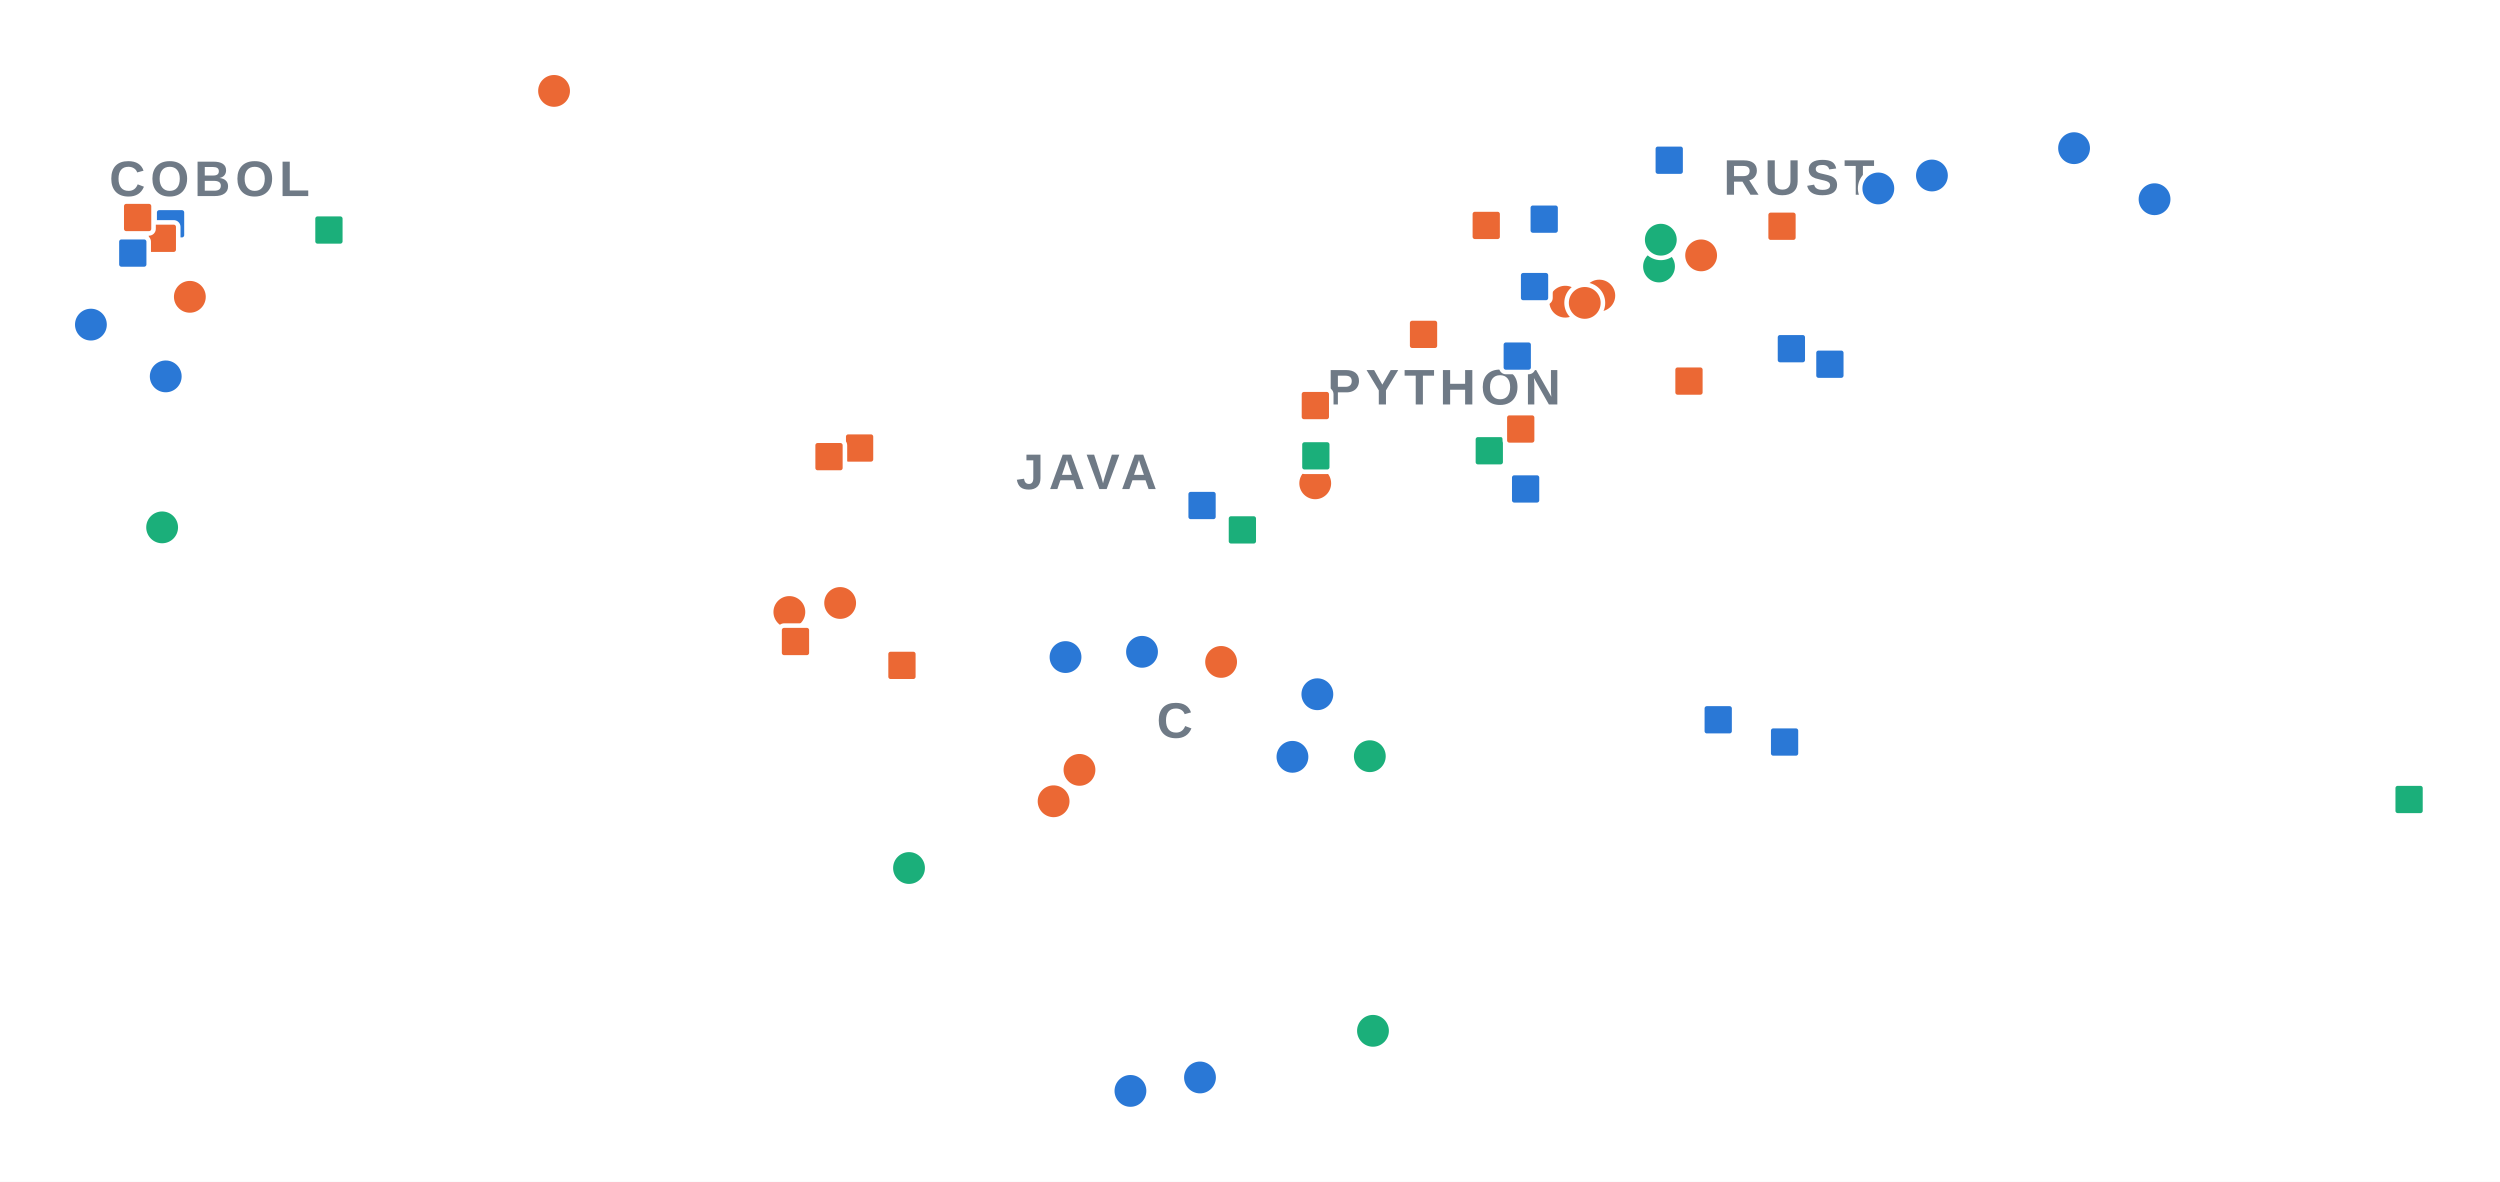
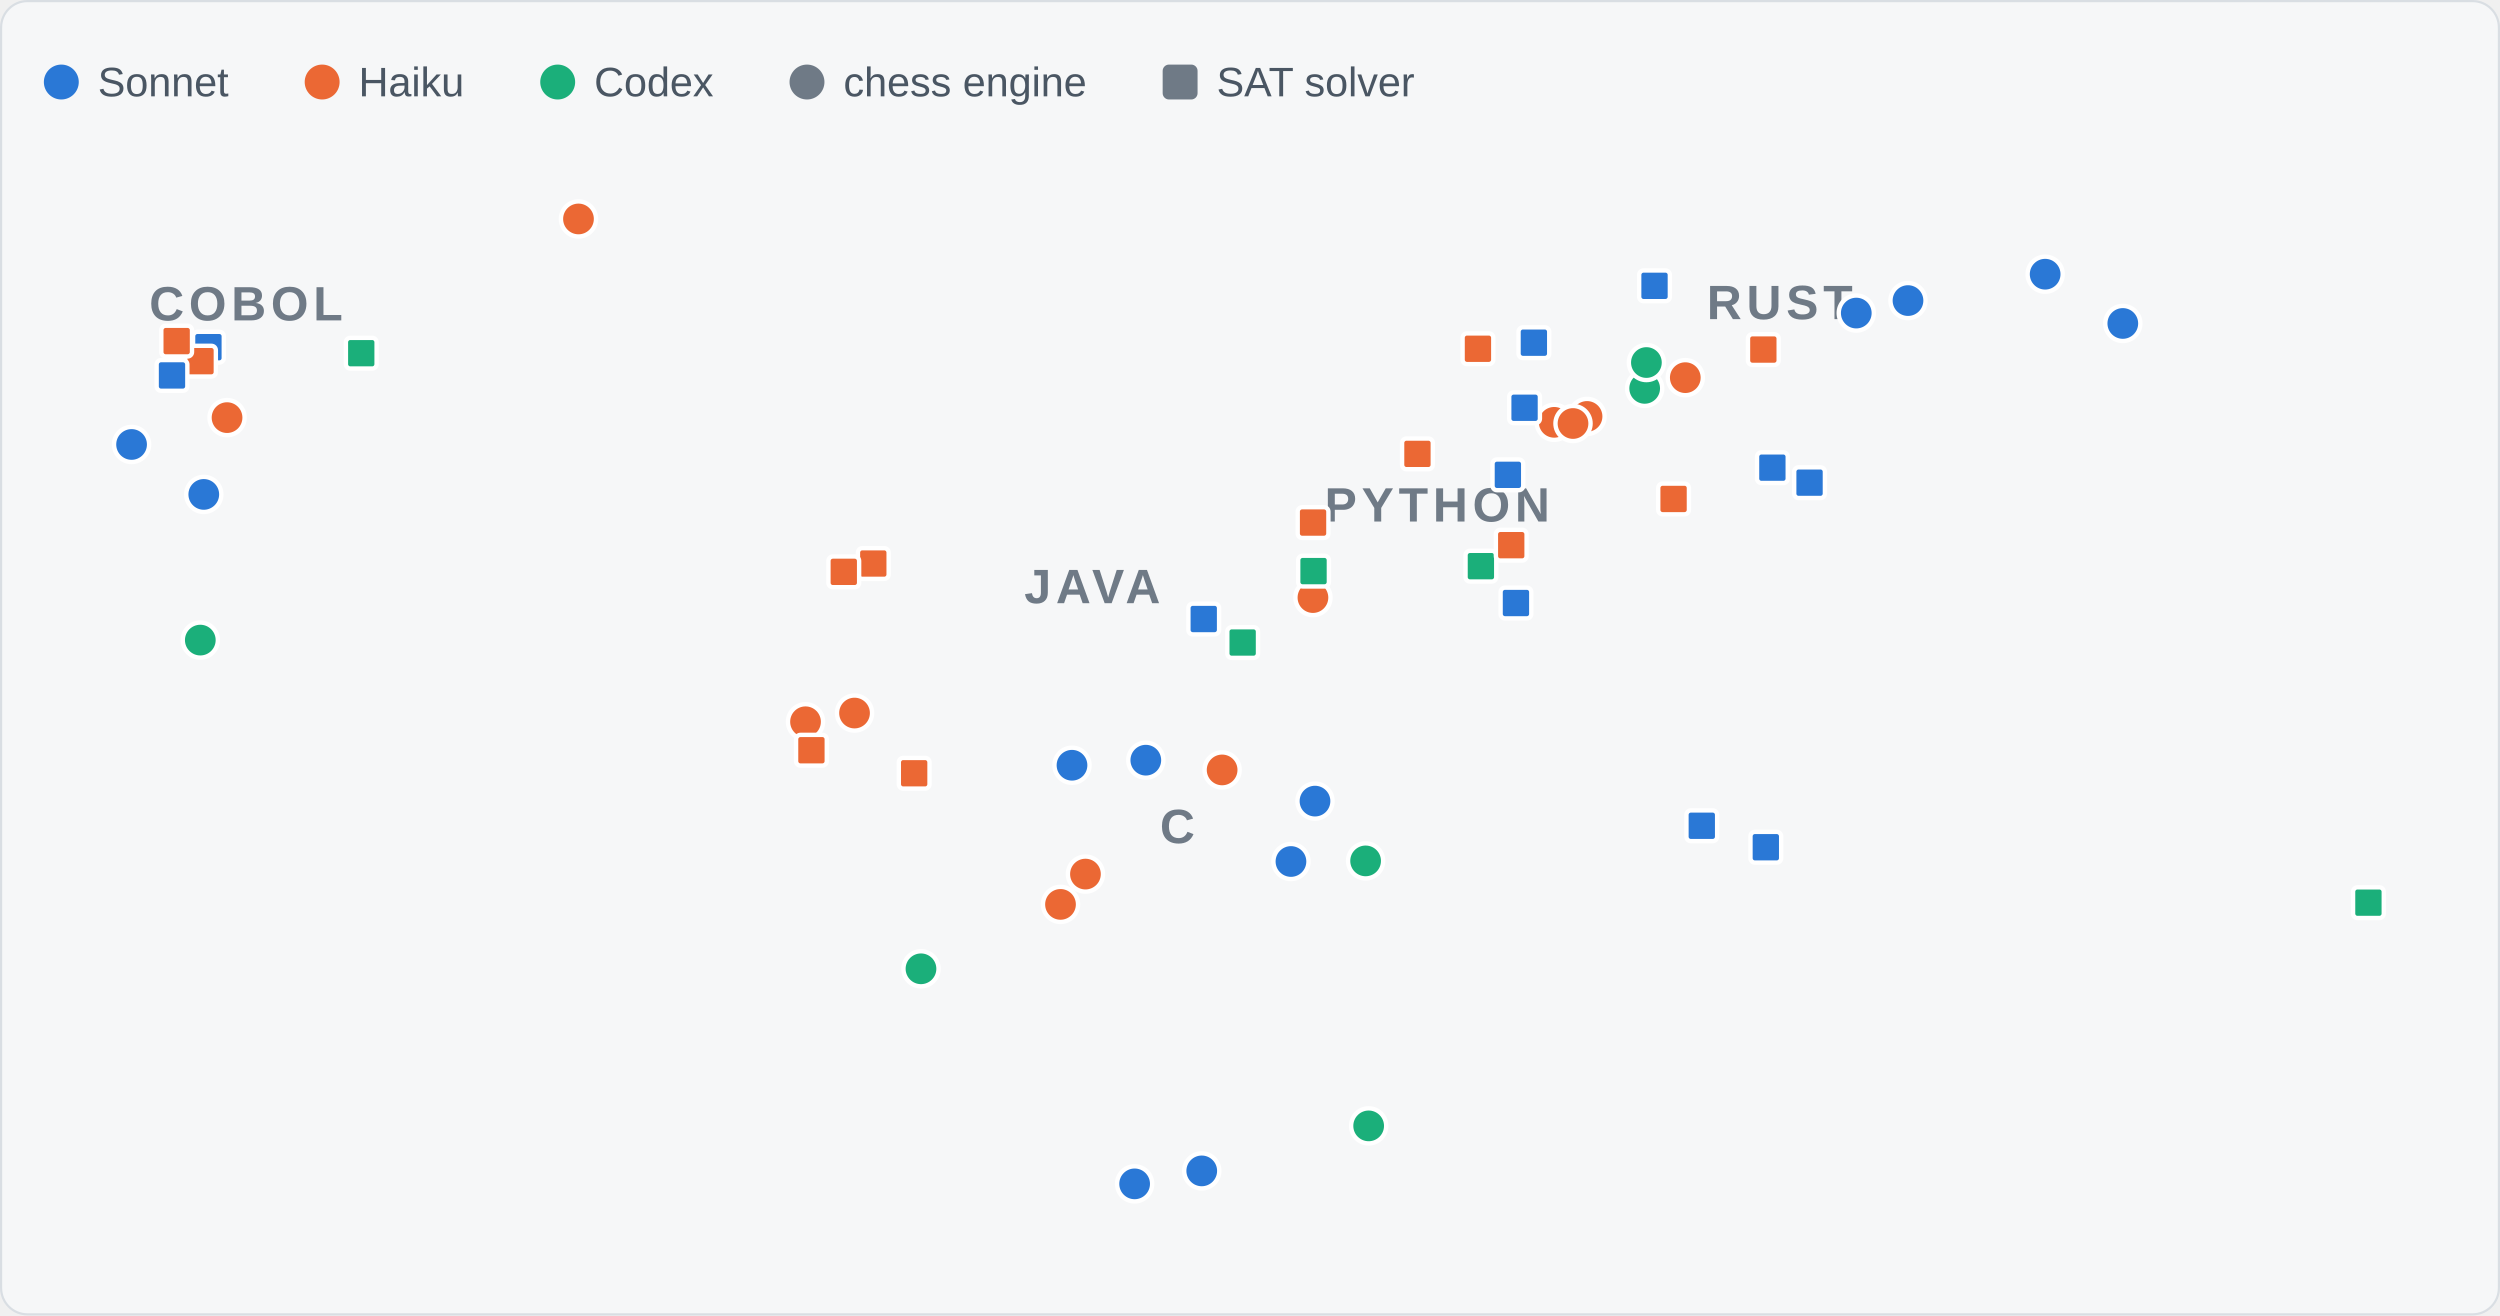
- <svg xmlns="http://www.w3.org/2000/svg" viewBox="0 0 1100 520" role="img" aria-label="Map of the programs by structural similarity" width="1100" height="520">
-   <rect x="0" y="0" width="1100" height="520" fill="#ffffff" />
-   <text x="516.89" y="324.617" text-anchor="middle" fill="rgb(111, 122, 134)" font-family="Archivo, &quot;Helvetica Neue&quot;, Arial, sans-serif" font-size="22px" font-weight="900" letter-spacing="2.2px">C</text>
-   <text x="478.083" y="215.2" text-anchor="middle" fill="rgb(111, 122, 134)" font-family="Archivo, &quot;Helvetica Neue&quot;, Arial, sans-serif" font-size="22px" font-weight="900" letter-spacing="2.2px">JAVA</text>
-   <text x="635.367" y="177.965" text-anchor="middle" fill="rgb(111, 122, 134)" font-family="Archivo, &quot;Helvetica Neue&quot;, Arial, sans-serif" font-size="22px" font-weight="900" letter-spacing="2.2px">PYTHON</text>
-   <text x="791.578" y="85.695" text-anchor="middle" fill="rgb(111, 122, 134)" font-family="Archivo, &quot;Helvetica Neue&quot;, Arial, sans-serif" font-size="22px" font-weight="900" letter-spacing="2.2px">RUST</text>
-   <text x="92.178" y="86.267" text-anchor="middle" fill="rgb(111, 122, 134)" font-family="Archivo, &quot;Helvetica Neue&quot;, Arial, sans-serif" font-size="22px" font-weight="900" letter-spacing="2.2px">COBOL</text>
-   <circle cx="527.996" cy="474.085" r="8" fill="rgb(42, 120, 214)" stroke="rgb(255, 255, 255)" stroke-width="2px" />
-   <circle cx="399.968" cy="381.93" r="8" fill="rgb(27, 175, 122)" stroke="rgb(255, 255, 255)" stroke-width="2px" />
-   <circle cx="463.589" cy="352.561" r="8" fill="rgb(235, 104, 52)" stroke="rgb(255, 255, 255)" stroke-width="2px" />
-   <circle cx="474.968" cy="338.742" r="8" fill="rgb(235, 104, 52)" stroke="rgb(255, 255, 255)" stroke-width="2px" />
-   <circle cx="497.391" cy="480" r="8" fill="rgb(42, 120, 214)" stroke="rgb(255, 255, 255)" stroke-width="2px" />
-   <circle cx="40" cy="142.834" r="8" fill="rgb(42, 120, 214)" stroke="rgb(255, 255, 255)" stroke-width="2px" />
-   <circle cx="71.34" cy="232.044" r="8" fill="rgb(27, 175, 122)" stroke="rgb(255, 255, 255)" stroke-width="2px" />
-   <circle cx="243.788" cy="40" r="8" fill="rgb(235, 104, 52)" stroke="rgb(255, 255, 255)" stroke-width="2px" />
-   <circle cx="83.536" cy="130.596" r="8" fill="rgb(235, 104, 52)" stroke="rgb(255, 255, 255)" stroke-width="2px" />
-   <circle cx="72.924" cy="165.611" r="8" fill="rgb(42, 120, 214)" stroke="rgb(255, 255, 255)" stroke-width="2px" />
-   <circle cx="502.49" cy="286.801" r="8" fill="rgb(42, 120, 214)" stroke="rgb(255, 255, 255)" stroke-width="2px" />
-   <circle cx="602.72" cy="332.728" r="8" fill="rgb(27, 175, 122)" stroke="rgb(255, 255, 255)" stroke-width="2px" />
-   <circle cx="369.666" cy="265.311" r="8" fill="rgb(235, 104, 52)" stroke="rgb(255, 255, 255)" stroke-width="2px" />
-   <circle cx="347.317" cy="269.281" r="8" fill="rgb(235, 104, 52)" stroke="rgb(255, 255, 255)" stroke-width="2px" />
-   <circle cx="468.831" cy="289.111" r="8" fill="rgb(42, 120, 214)" stroke="rgb(255, 255, 255)" stroke-width="2px" />
-   <circle cx="568.675" cy="333.002" r="8" fill="rgb(42, 120, 214)" stroke="rgb(255, 255, 255)" stroke-width="2px" />
-   <circle cx="604.11" cy="453.561" r="8" fill="rgb(27, 175, 122)" stroke="rgb(255, 255, 255)" stroke-width="2px" />
-   <circle cx="537.289" cy="291.246" r="8" fill="rgb(235, 104, 52)" stroke="rgb(255, 255, 255)" stroke-width="2px" />
-   <circle cx="578.7" cy="212.657" r="8" fill="rgb(235, 104, 52)" stroke="rgb(255, 255, 255)" stroke-width="2px" />
-   <circle cx="579.637" cy="305.466" r="8" fill="rgb(42, 120, 214)" stroke="rgb(255, 255, 255)" stroke-width="2px" />
-   <circle cx="850.046" cy="77.222" r="8" fill="rgb(42, 120, 214)" stroke="rgb(255, 255, 255)" stroke-width="2px" />
-   <circle cx="912.591" cy="65.194" r="8" fill="rgb(42, 120, 214)" stroke="rgb(255, 255, 255)" stroke-width="2px" />
-   <circle cx="729.97" cy="117.259" r="8" fill="rgb(27, 175, 122)" stroke="rgb(255, 255, 255)" stroke-width="2px" />
-   <circle cx="730.759" cy="105.472" r="8" fill="rgb(27, 175, 122)" stroke="rgb(255, 255, 255)" stroke-width="2px" />
-   <circle cx="688.717" cy="132.739" r="8" fill="rgb(235, 104, 52)" stroke="rgb(255, 255, 255)" stroke-width="2px" />
-   <circle cx="703.694" cy="130.054" r="8" fill="rgb(235, 104, 52)" stroke="rgb(255, 255, 255)" stroke-width="2px" />
-   <circle cx="697.291" cy="133.277" r="8" fill="rgb(235, 104, 52)" stroke="rgb(255, 255, 255)" stroke-width="2px" />
-   <circle cx="748.498" cy="112.37" r="8" fill="rgb(235, 104, 52)" stroke="rgb(255, 255, 255)" stroke-width="2px" />
-   <circle cx="826.465" cy="82.919" r="8" fill="rgb(42, 120, 214)" stroke="rgb(255, 255, 255)" stroke-width="2px" />
-   <circle cx="948.001" cy="87.656" r="8" fill="rgb(42, 120, 214)" stroke="rgb(255, 255, 255)" stroke-width="2px" />
-   <rect x="778.215" y="319.497" width="14" height="14" rx="2" fill="rgb(42, 120, 214)" stroke="rgb(255, 255, 255)" stroke-width="2px" />
-   <rect x="389.861" y="285.766" width="14" height="14" rx="2" fill="rgb(235, 104, 52)" stroke="rgb(255, 255, 255)" stroke-width="2px" />
-   <rect x="343.009" y="275.263" width="14" height="14" rx="2" fill="rgb(235, 104, 52)" stroke="rgb(255, 255, 255)" stroke-width="2px" />
-   <rect x="749.015" y="309.71" width="14" height="14" rx="2" fill="rgb(42, 120, 214)" stroke="rgb(255, 255, 255)" stroke-width="2px" />
-   <rect x="68.046" y="91.468" width="14" height="14" rx="2" fill="rgb(42, 120, 214)" stroke="rgb(255, 255, 255)" stroke-width="2px" />
-   <rect x="137.731" y="94.215" width="14" height="14" rx="2" fill="rgb(27, 175, 122)" stroke="rgb(255, 255, 255)" stroke-width="2px" />
-   <rect x="64.426" y="97.847" width="14" height="14" rx="2" fill="rgb(235, 104, 52)" stroke="rgb(255, 255, 255)" stroke-width="2px" />
-   <rect x="53.557" y="88.701" width="14" height="14" rx="2" fill="rgb(235, 104, 52)" stroke="rgb(255, 255, 255)" stroke-width="2px" />
-   <rect x="51.428" y="104.358" width="14" height="14" rx="2" fill="rgb(42, 120, 214)" stroke="rgb(255, 255, 255)" stroke-width="2px" />
-   <rect x="521.904" y="215.428" width="14" height="14" rx="2" fill="rgb(42, 120, 214)" stroke="rgb(255, 255, 255)" stroke-width="2px" />
-   <rect x="539.646" y="226.155" width="14" height="14" rx="2" fill="rgb(27, 175, 122)" stroke="rgb(255, 255, 255)" stroke-width="2px" />
-   <rect x="371.222" y="190.126" width="14" height="14" rx="2" fill="rgb(235, 104, 52)" stroke="rgb(255, 255, 255)" stroke-width="2px" />
-   <rect x="357.763" y="193.926" width="14" height="14" rx="2" fill="rgb(235, 104, 52)" stroke="rgb(255, 255, 255)" stroke-width="2px" />
-   <rect x="664.272" y="208.135" width="14" height="14" rx="2" fill="rgb(42, 120, 214)" stroke="rgb(255, 255, 255)" stroke-width="2px" />
-   <rect x="668.201" y="119.102" width="14" height="14" rx="2" fill="rgb(42, 120, 214)" stroke="rgb(255, 255, 255)" stroke-width="2px" />
-   <rect x="781.206" y="146.416" width="14" height="14" rx="2" fill="rgb(42, 120, 214)" stroke="rgb(255, 255, 255)" stroke-width="2px" />
-   <rect x="648.288" y="191.333" width="14" height="14" rx="2" fill="rgb(27, 175, 122)" stroke="rgb(255, 255, 255)" stroke-width="2px" />
-   <rect x="571.972" y="193.579" width="14" height="14" rx="2" fill="rgb(27, 175, 122)" stroke="rgb(255, 255, 255)" stroke-width="2px" />
-   <rect x="571.754" y="171.449" width="14" height="14" rx="2" fill="rgb(235, 104, 52)" stroke="rgb(255, 255, 255)" stroke-width="2px" />
-   <rect x="662.122" y="181.762" width="14" height="14" rx="2" fill="rgb(235, 104, 52)" stroke="rgb(255, 255, 255)" stroke-width="2px" />
-   <rect x="736.151" y="160.675" width="14" height="14" rx="2" fill="rgb(235, 104, 52)" stroke="rgb(255, 255, 255)" stroke-width="2px" />
-   <rect x="619.355" y="140.122" width="14" height="14" rx="2" fill="rgb(235, 104, 52)" stroke="rgb(255, 255, 255)" stroke-width="2px" />
-   <rect x="672.448" y="89.421" width="14" height="14" rx="2" fill="rgb(42, 120, 214)" stroke="rgb(255, 255, 255)" stroke-width="2px" />
-   <rect x="660.592" y="149.682" width="14" height="14" rx="2" fill="rgb(42, 120, 214)" stroke="rgb(255, 255, 255)" stroke-width="2px" />
-   <rect x="727.46" y="63.491" width="14" height="14" rx="2" fill="rgb(42, 120, 214)" stroke="rgb(255, 255, 255)" stroke-width="2px" />
-   <rect x="1053" y="344.774" width="14" height="14" rx="2" fill="rgb(27, 175, 122)" stroke="rgb(255, 255, 255)" stroke-width="2px" />
-   <rect x="777.083" y="92.555" width="14" height="14" rx="2" fill="rgb(235, 104, 52)" stroke="rgb(255, 255, 255)" stroke-width="2px" />
-   <rect x="646.944" y="92.186" width="14" height="14" rx="2" fill="rgb(235, 104, 52)" stroke="rgb(255, 255, 255)" stroke-width="2px" />
-   <rect x="798.155" y="153.253" width="14" height="14" rx="2" fill="rgb(42, 120, 214)" stroke="rgb(255, 255, 255)" stroke-width="2px" />
+ <svg xmlns="http://www.w3.org/2000/svg" viewBox="-20 -59.842 1140 599.842" role="img" aria-label="Map of the programs by structural similarity" width="1140" height="599.842">
+   <style>@media (prefers-color-scheme: dark) { .d0 { fill:rgb(20, 24, 28);stroke:rgb(45, 52, 60) } .d1 { fill:rgb(137, 148, 160) } .d2 { fill:rgb(57, 135, 229);stroke:rgb(27, 32, 38) } .d3 { fill:rgb(25, 158, 112);stroke:rgb(27, 32, 38) } .d4 { fill:rgb(217, 89, 38);stroke:rgb(27, 32, 38) } .d5 { fill:rgb(57, 135, 229) } .d6 { fill:rgb(180, 190, 200) } .d7 { fill:rgb(217, 89, 38) } .d8 { fill:rgb(25, 158, 112) } }</style>
+   <rect x="-19.5" y="-59.342" width="1139" height="598.842" rx="12" fill="rgb(246, 247, 248)" stroke="rgb(217, 222, 227)" stroke-width="1px" class="d0" />
+   <text x="516.89" y="324.617" text-anchor="middle" fill="rgb(111, 122, 134)" font-family="Archivo, &quot;Helvetica Neue&quot;, Arial, sans-serif" font-size="22px" font-weight="900" letter-spacing="2.2px" class="d1">C</text>
+   <text x="478.083" y="215.2" text-anchor="middle" fill="rgb(111, 122, 134)" font-family="Archivo, &quot;Helvetica Neue&quot;, Arial, sans-serif" font-size="22px" font-weight="900" letter-spacing="2.2px" class="d1">JAVA</text>
+   <text x="635.367" y="177.965" text-anchor="middle" fill="rgb(111, 122, 134)" font-family="Archivo, &quot;Helvetica Neue&quot;, Arial, sans-serif" font-size="22px" font-weight="900" letter-spacing="2.2px" class="d1">PYTHON</text>
+   <text x="791.578" y="85.695" text-anchor="middle" fill="rgb(111, 122, 134)" font-family="Archivo, &quot;Helvetica Neue&quot;, Arial, sans-serif" font-size="22px" font-weight="900" letter-spacing="2.2px" class="d1">RUST</text>
+   <text x="92.178" y="86.267" text-anchor="middle" fill="rgb(111, 122, 134)" font-family="Archivo, &quot;Helvetica Neue&quot;, Arial, sans-serif" font-size="22px" font-weight="900" letter-spacing="2.2px" class="d1">COBOL</text>
+   <circle cx="527.996" cy="474.085" r="8" fill="rgb(42, 120, 214)" stroke="rgb(255, 255, 255)" stroke-width="2px" class="d2" />
+   <circle cx="399.968" cy="381.93" r="8" fill="rgb(27, 175, 122)" stroke="rgb(255, 255, 255)" stroke-width="2px" class="d3" />
+   <circle cx="463.589" cy="352.561" r="8" fill="rgb(235, 104, 52)" stroke="rgb(255, 255, 255)" stroke-width="2px" class="d4" />
+   <circle cx="474.968" cy="338.742" r="8" fill="rgb(235, 104, 52)" stroke="rgb(255, 255, 255)" stroke-width="2px" class="d4" />
+   <circle cx="497.391" cy="480" r="8" fill="rgb(42, 120, 214)" stroke="rgb(255, 255, 255)" stroke-width="2px" class="d2" />
+   <circle cx="40" cy="142.834" r="8" fill="rgb(42, 120, 214)" stroke="rgb(255, 255, 255)" stroke-width="2px" class="d2" />
+   <circle cx="71.34" cy="232.044" r="8" fill="rgb(27, 175, 122)" stroke="rgb(255, 255, 255)" stroke-width="2px" class="d3" />
+   <circle cx="243.788" cy="40" r="8" fill="rgb(235, 104, 52)" stroke="rgb(255, 255, 255)" stroke-width="2px" class="d4" />
+   <circle cx="83.536" cy="130.596" r="8" fill="rgb(235, 104, 52)" stroke="rgb(255, 255, 255)" stroke-width="2px" class="d4" />
+   <circle cx="72.924" cy="165.611" r="8" fill="rgb(42, 120, 214)" stroke="rgb(255, 255, 255)" stroke-width="2px" class="d2" />
+   <circle cx="502.49" cy="286.801" r="8" fill="rgb(42, 120, 214)" stroke="rgb(255, 255, 255)" stroke-width="2px" class="d2" />
+   <circle cx="602.72" cy="332.728" r="8" fill="rgb(27, 175, 122)" stroke="rgb(255, 255, 255)" stroke-width="2px" class="d3" />
+   <circle cx="369.666" cy="265.311" r="8" fill="rgb(235, 104, 52)" stroke="rgb(255, 255, 255)" stroke-width="2px" class="d4" />
+   <circle cx="347.317" cy="269.281" r="8" fill="rgb(235, 104, 52)" stroke="rgb(255, 255, 255)" stroke-width="2px" class="d4" />
+   <circle cx="468.831" cy="289.111" r="8" fill="rgb(42, 120, 214)" stroke="rgb(255, 255, 255)" stroke-width="2px" class="d2" />
+   <circle cx="568.675" cy="333.002" r="8" fill="rgb(42, 120, 214)" stroke="rgb(255, 255, 255)" stroke-width="2px" class="d2" />
+   <circle cx="604.11" cy="453.561" r="8" fill="rgb(27, 175, 122)" stroke="rgb(255, 255, 255)" stroke-width="2px" class="d3" />
+   <circle cx="537.289" cy="291.246" r="8" fill="rgb(235, 104, 52)" stroke="rgb(255, 255, 255)" stroke-width="2px" class="d4" />
+   <circle cx="578.7" cy="212.657" r="8" fill="rgb(235, 104, 52)" stroke="rgb(255, 255, 255)" stroke-width="2px" class="d4" />
+   <circle cx="579.637" cy="305.466" r="8" fill="rgb(42, 120, 214)" stroke="rgb(255, 255, 255)" stroke-width="2px" class="d2" />
+   <circle cx="850.046" cy="77.222" r="8" fill="rgb(42, 120, 214)" stroke="rgb(255, 255, 255)" stroke-width="2px" class="d2" />
+   <circle cx="912.591" cy="65.194" r="8" fill="rgb(42, 120, 214)" stroke="rgb(255, 255, 255)" stroke-width="2px" class="d2" />
+   <circle cx="729.97" cy="117.259" r="8" fill="rgb(27, 175, 122)" stroke="rgb(255, 255, 255)" stroke-width="2px" class="d3" />
+   <circle cx="730.759" cy="105.472" r="8" fill="rgb(27, 175, 122)" stroke="rgb(255, 255, 255)" stroke-width="2px" class="d3" />
+   <circle cx="688.717" cy="132.739" r="8" fill="rgb(235, 104, 52)" stroke="rgb(255, 255, 255)" stroke-width="2px" class="d4" />
+   <circle cx="703.694" cy="130.054" r="8" fill="rgb(235, 104, 52)" stroke="rgb(255, 255, 255)" stroke-width="2px" class="d4" />
+   <circle cx="697.291" cy="133.277" r="8" fill="rgb(235, 104, 52)" stroke="rgb(255, 255, 255)" stroke-width="2px" class="d4" />
+   <circle cx="748.498" cy="112.37" r="8" fill="rgb(235, 104, 52)" stroke="rgb(255, 255, 255)" stroke-width="2px" class="d4" />
+   <circle cx="826.465" cy="82.919" r="8" fill="rgb(42, 120, 214)" stroke="rgb(255, 255, 255)" stroke-width="2px" class="d2" />
+   <circle cx="948.001" cy="87.656" r="8" fill="rgb(42, 120, 214)" stroke="rgb(255, 255, 255)" stroke-width="2px" class="d2" />
+   <rect x="778.215" y="319.497" width="14" height="14" rx="2" fill="rgb(42, 120, 214)" stroke="rgb(255, 255, 255)" stroke-width="2px" class="d2" />
+   <rect x="389.861" y="285.766" width="14" height="14" rx="2" fill="rgb(235, 104, 52)" stroke="rgb(255, 255, 255)" stroke-width="2px" class="d4" />
+   <rect x="343.009" y="275.263" width="14" height="14" rx="2" fill="rgb(235, 104, 52)" stroke="rgb(255, 255, 255)" stroke-width="2px" class="d4" />
+   <rect x="749.015" y="309.71" width="14" height="14" rx="2" fill="rgb(42, 120, 214)" stroke="rgb(255, 255, 255)" stroke-width="2px" class="d2" />
+   <rect x="68.046" y="91.468" width="14" height="14" rx="2" fill="rgb(42, 120, 214)" stroke="rgb(255, 255, 255)" stroke-width="2px" class="d2" />
+   <rect x="137.731" y="94.215" width="14" height="14" rx="2" fill="rgb(27, 175, 122)" stroke="rgb(255, 255, 255)" stroke-width="2px" class="d3" />
+   <rect x="64.426" y="97.847" width="14" height="14" rx="2" fill="rgb(235, 104, 52)" stroke="rgb(255, 255, 255)" stroke-width="2px" class="d4" />
+   <rect x="53.557" y="88.701" width="14" height="14" rx="2" fill="rgb(235, 104, 52)" stroke="rgb(255, 255, 255)" stroke-width="2px" class="d4" />
+   <rect x="51.428" y="104.358" width="14" height="14" rx="2" fill="rgb(42, 120, 214)" stroke="rgb(255, 255, 255)" stroke-width="2px" class="d2" />
+   <rect x="521.904" y="215.428" width="14" height="14" rx="2" fill="rgb(42, 120, 214)" stroke="rgb(255, 255, 255)" stroke-width="2px" class="d2" />
+   <rect x="539.646" y="226.155" width="14" height="14" rx="2" fill="rgb(27, 175, 122)" stroke="rgb(255, 255, 255)" stroke-width="2px" class="d3" />
+   <rect x="371.222" y="190.126" width="14" height="14" rx="2" fill="rgb(235, 104, 52)" stroke="rgb(255, 255, 255)" stroke-width="2px" class="d4" />
+   <rect x="357.763" y="193.926" width="14" height="14" rx="2" fill="rgb(235, 104, 52)" stroke="rgb(255, 255, 255)" stroke-width="2px" class="d4" />
+   <rect x="664.272" y="208.135" width="14" height="14" rx="2" fill="rgb(42, 120, 214)" stroke="rgb(255, 255, 255)" stroke-width="2px" class="d2" />
+   <rect x="668.201" y="119.102" width="14" height="14" rx="2" fill="rgb(42, 120, 214)" stroke="rgb(255, 255, 255)" stroke-width="2px" class="d2" />
+   <rect x="781.206" y="146.416" width="14" height="14" rx="2" fill="rgb(42, 120, 214)" stroke="rgb(255, 255, 255)" stroke-width="2px" class="d2" />
+   <rect x="648.288" y="191.333" width="14" height="14" rx="2" fill="rgb(27, 175, 122)" stroke="rgb(255, 255, 255)" stroke-width="2px" class="d3" />
+   <rect x="571.972" y="193.579" width="14" height="14" rx="2" fill="rgb(27, 175, 122)" stroke="rgb(255, 255, 255)" stroke-width="2px" class="d3" />
+   <rect x="571.754" y="171.449" width="14" height="14" rx="2" fill="rgb(235, 104, 52)" stroke="rgb(255, 255, 255)" stroke-width="2px" class="d4" />
+   <rect x="662.122" y="181.762" width="14" height="14" rx="2" fill="rgb(235, 104, 52)" stroke="rgb(255, 255, 255)" stroke-width="2px" class="d4" />
+   <rect x="736.151" y="160.675" width="14" height="14" rx="2" fill="rgb(235, 104, 52)" stroke="rgb(255, 255, 255)" stroke-width="2px" class="d4" />
+   <rect x="619.355" y="140.122" width="14" height="14" rx="2" fill="rgb(235, 104, 52)" stroke="rgb(255, 255, 255)" stroke-width="2px" class="d4" />
+   <rect x="672.448" y="89.421" width="14" height="14" rx="2" fill="rgb(42, 120, 214)" stroke="rgb(255, 255, 255)" stroke-width="2px" class="d2" />
+   <rect x="660.592" y="149.682" width="14" height="14" rx="2" fill="rgb(42, 120, 214)" stroke="rgb(255, 255, 255)" stroke-width="2px" class="d2" />
+   <rect x="727.46" y="63.491" width="14" height="14" rx="2" fill="rgb(42, 120, 214)" stroke="rgb(255, 255, 255)" stroke-width="2px" class="d2" />
+   <rect x="1053" y="344.774" width="14" height="14" rx="2" fill="rgb(27, 175, 122)" stroke="rgb(255, 255, 255)" stroke-width="2px" class="d3" />
+   <rect x="777.083" y="92.555" width="14" height="14" rx="2" fill="rgb(235, 104, 52)" stroke="rgb(255, 255, 255)" stroke-width="2px" class="d4" />
+   <rect x="646.944" y="92.186" width="14" height="14" rx="2" fill="rgb(235, 104, 52)" stroke="rgb(255, 255, 255)" stroke-width="2px" class="d4" />
+   <rect x="798.155" y="153.253" width="14" height="14" rx="2" fill="rgb(42, 120, 214)" stroke="rgb(255, 255, 255)" stroke-width="2px" class="d2" />
+   <g transform="translate(0,-15.92105) scale(1.447368)" fill="rgb(0, 0, 0)">
+     <g transform="translate(0,0)" fill="rgb(0, 0, 0)">
+       <circle cx="5.5" cy="-4.5" r="5.5" fill="rgb(42, 120, 214)" class="d5" />
+       <text x="17" y="0" fill="rgb(74, 86, 99)" font-family="Archivo, &quot;Helvetica Neue&quot;, Arial, sans-serif" font-size="13px" font-weight="400" text-anchor="start" class="d6">Sonnet</text>
+     </g>
+     <g transform="translate(82.17613,0)" fill="rgb(0, 0, 0)">
+       <circle cx="5.5" cy="-4.5" r="5.5" fill="rgb(235, 104, 52)" class="d7" />
+       <text x="17" y="0" fill="rgb(74, 86, 99)" font-family="Archivo, &quot;Helvetica Neue&quot;, Arial, sans-serif" font-size="13px" font-weight="400" text-anchor="start" class="d6">Haiku</text>
+     </g>
+     <g transform="translate(156.3861,0)" fill="rgb(0, 0, 0)">
+       <circle cx="5.5" cy="-4.5" r="5.5" fill="rgb(27, 175, 122)" class="d8" />
+       <text x="17" y="0" fill="rgb(74, 86, 99)" font-family="Archivo, &quot;Helvetica Neue&quot;, Arial, sans-serif" font-size="13px" font-weight="400" text-anchor="start" class="d6">Codex</text>
+     </g>
+     <g transform="translate(234.9303,0)" fill="rgb(0, 0, 0)">
+       <circle cx="5.5" cy="-4.5" r="5.5" fill="rgb(111, 122, 134)" class="d1" />
+       <text x="17" y="0" fill="rgb(74, 86, 99)" font-family="Archivo, &quot;Helvetica Neue&quot;, Arial, sans-serif" font-size="13px" font-weight="400" text-anchor="start" class="d6">chess engine</text>
+     </g>
+     <g transform="translate(352.4836,0)" fill="rgb(0, 0, 0)">
+       <rect x="0" y="-10" width="11" height="11" rx="2" fill="rgb(111, 122, 134)" class="d1" />
+       <text x="17" y="0" fill="rgb(74, 86, 99)" font-family="Archivo, &quot;Helvetica Neue&quot;, Arial, sans-serif" font-size="13px" font-weight="400" text-anchor="start" class="d6">SAT solver</text>
+     </g>
+   </g>
</svg>
